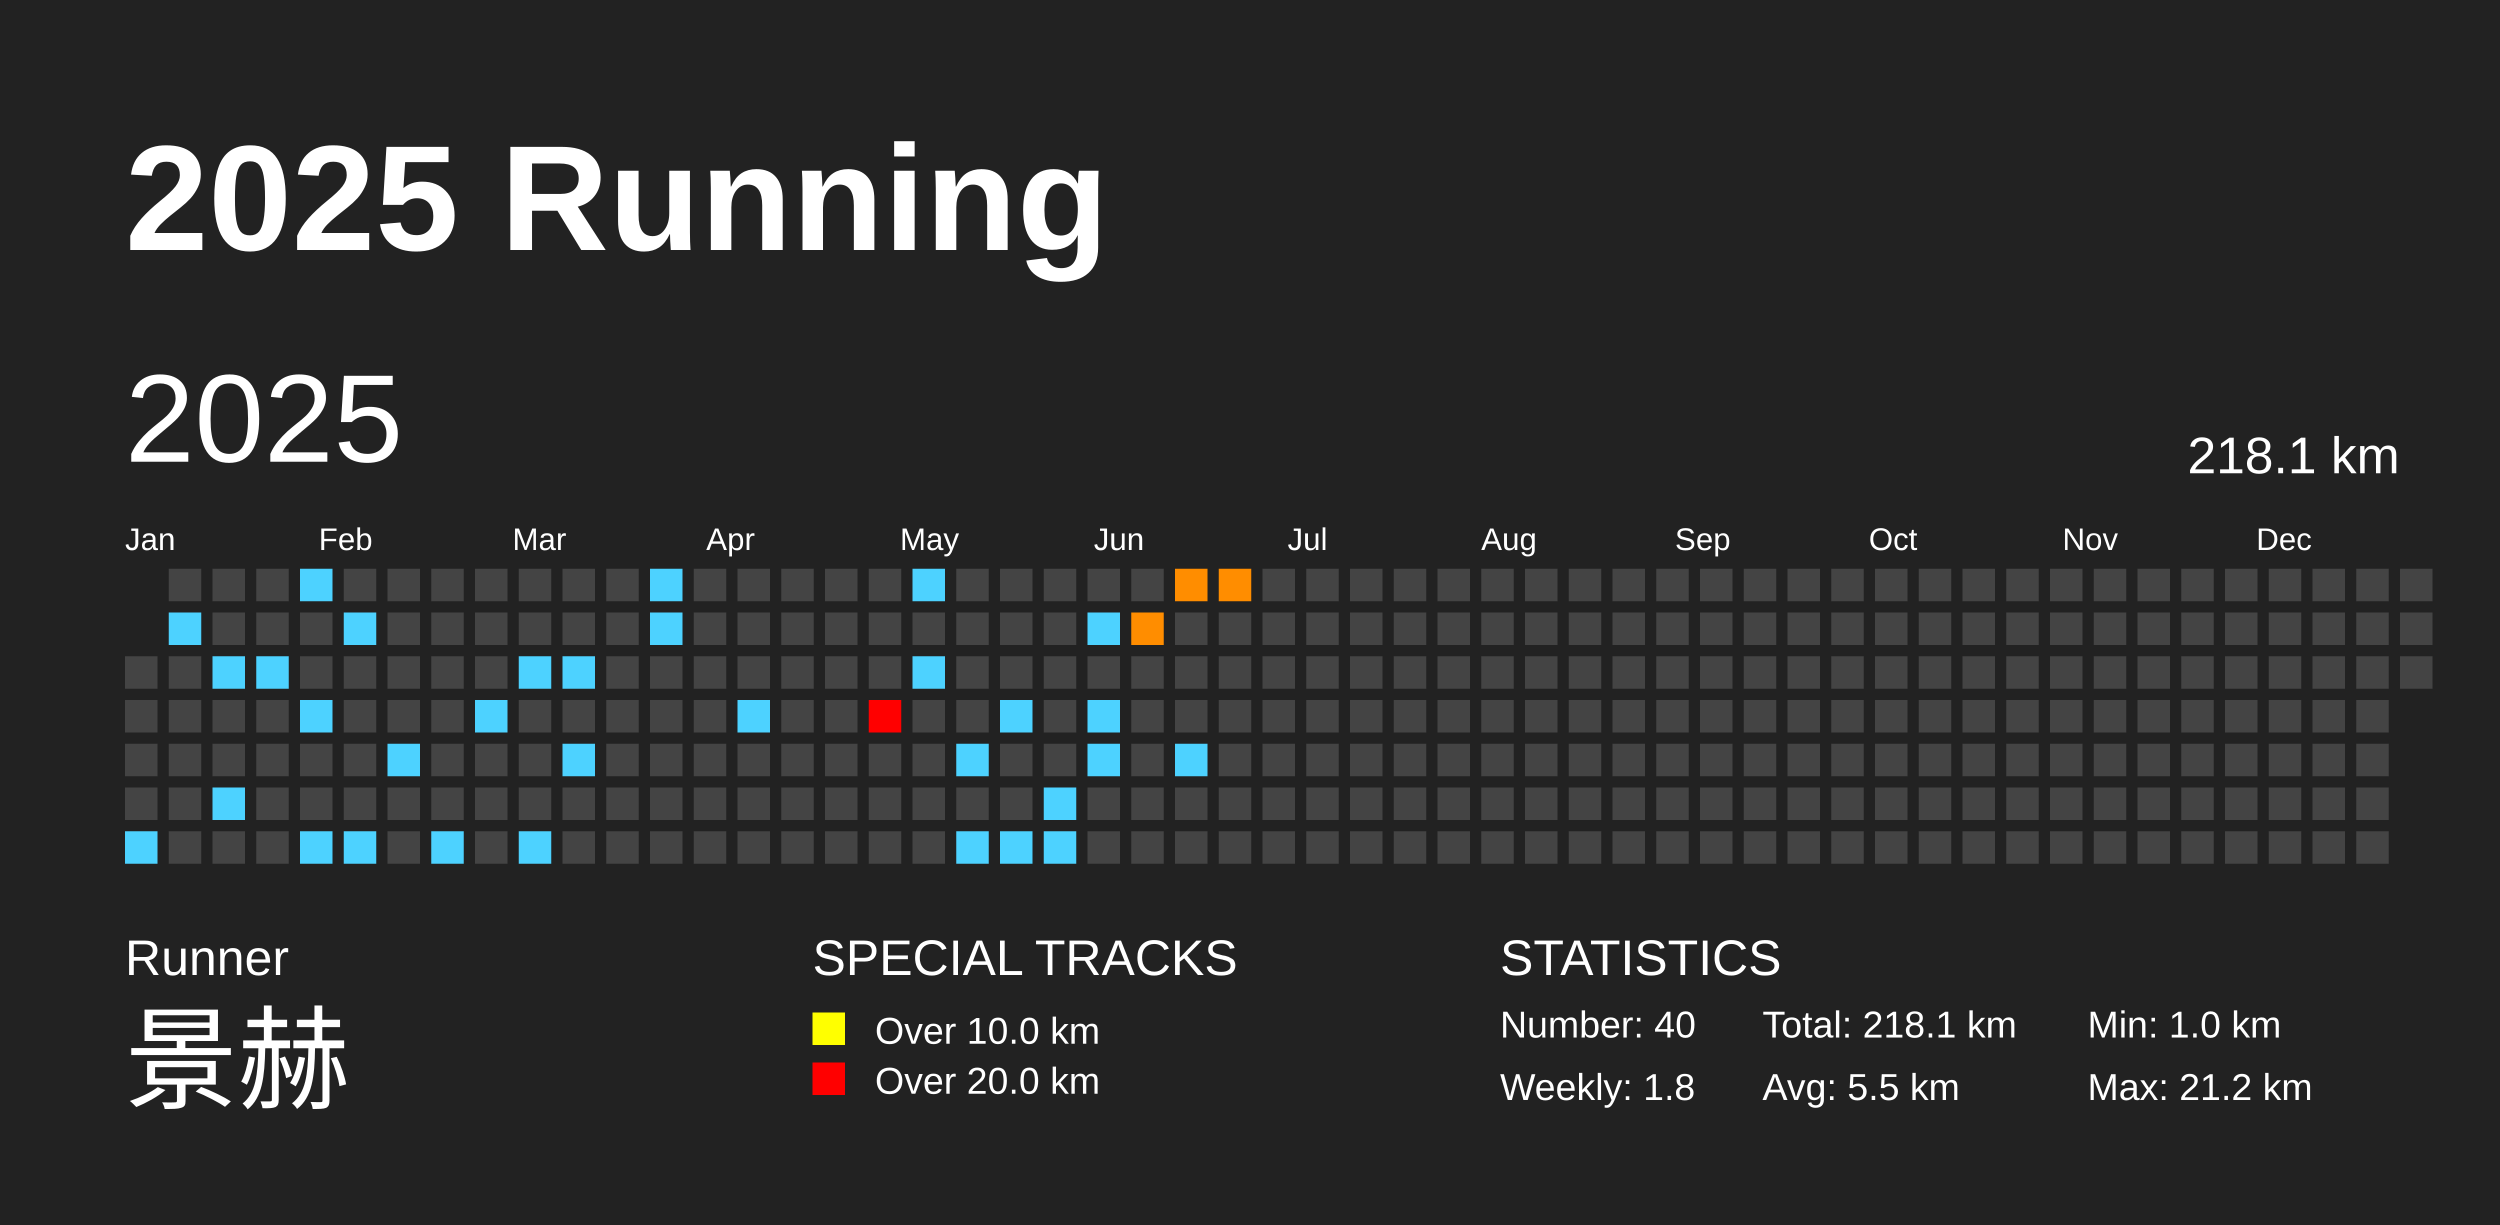
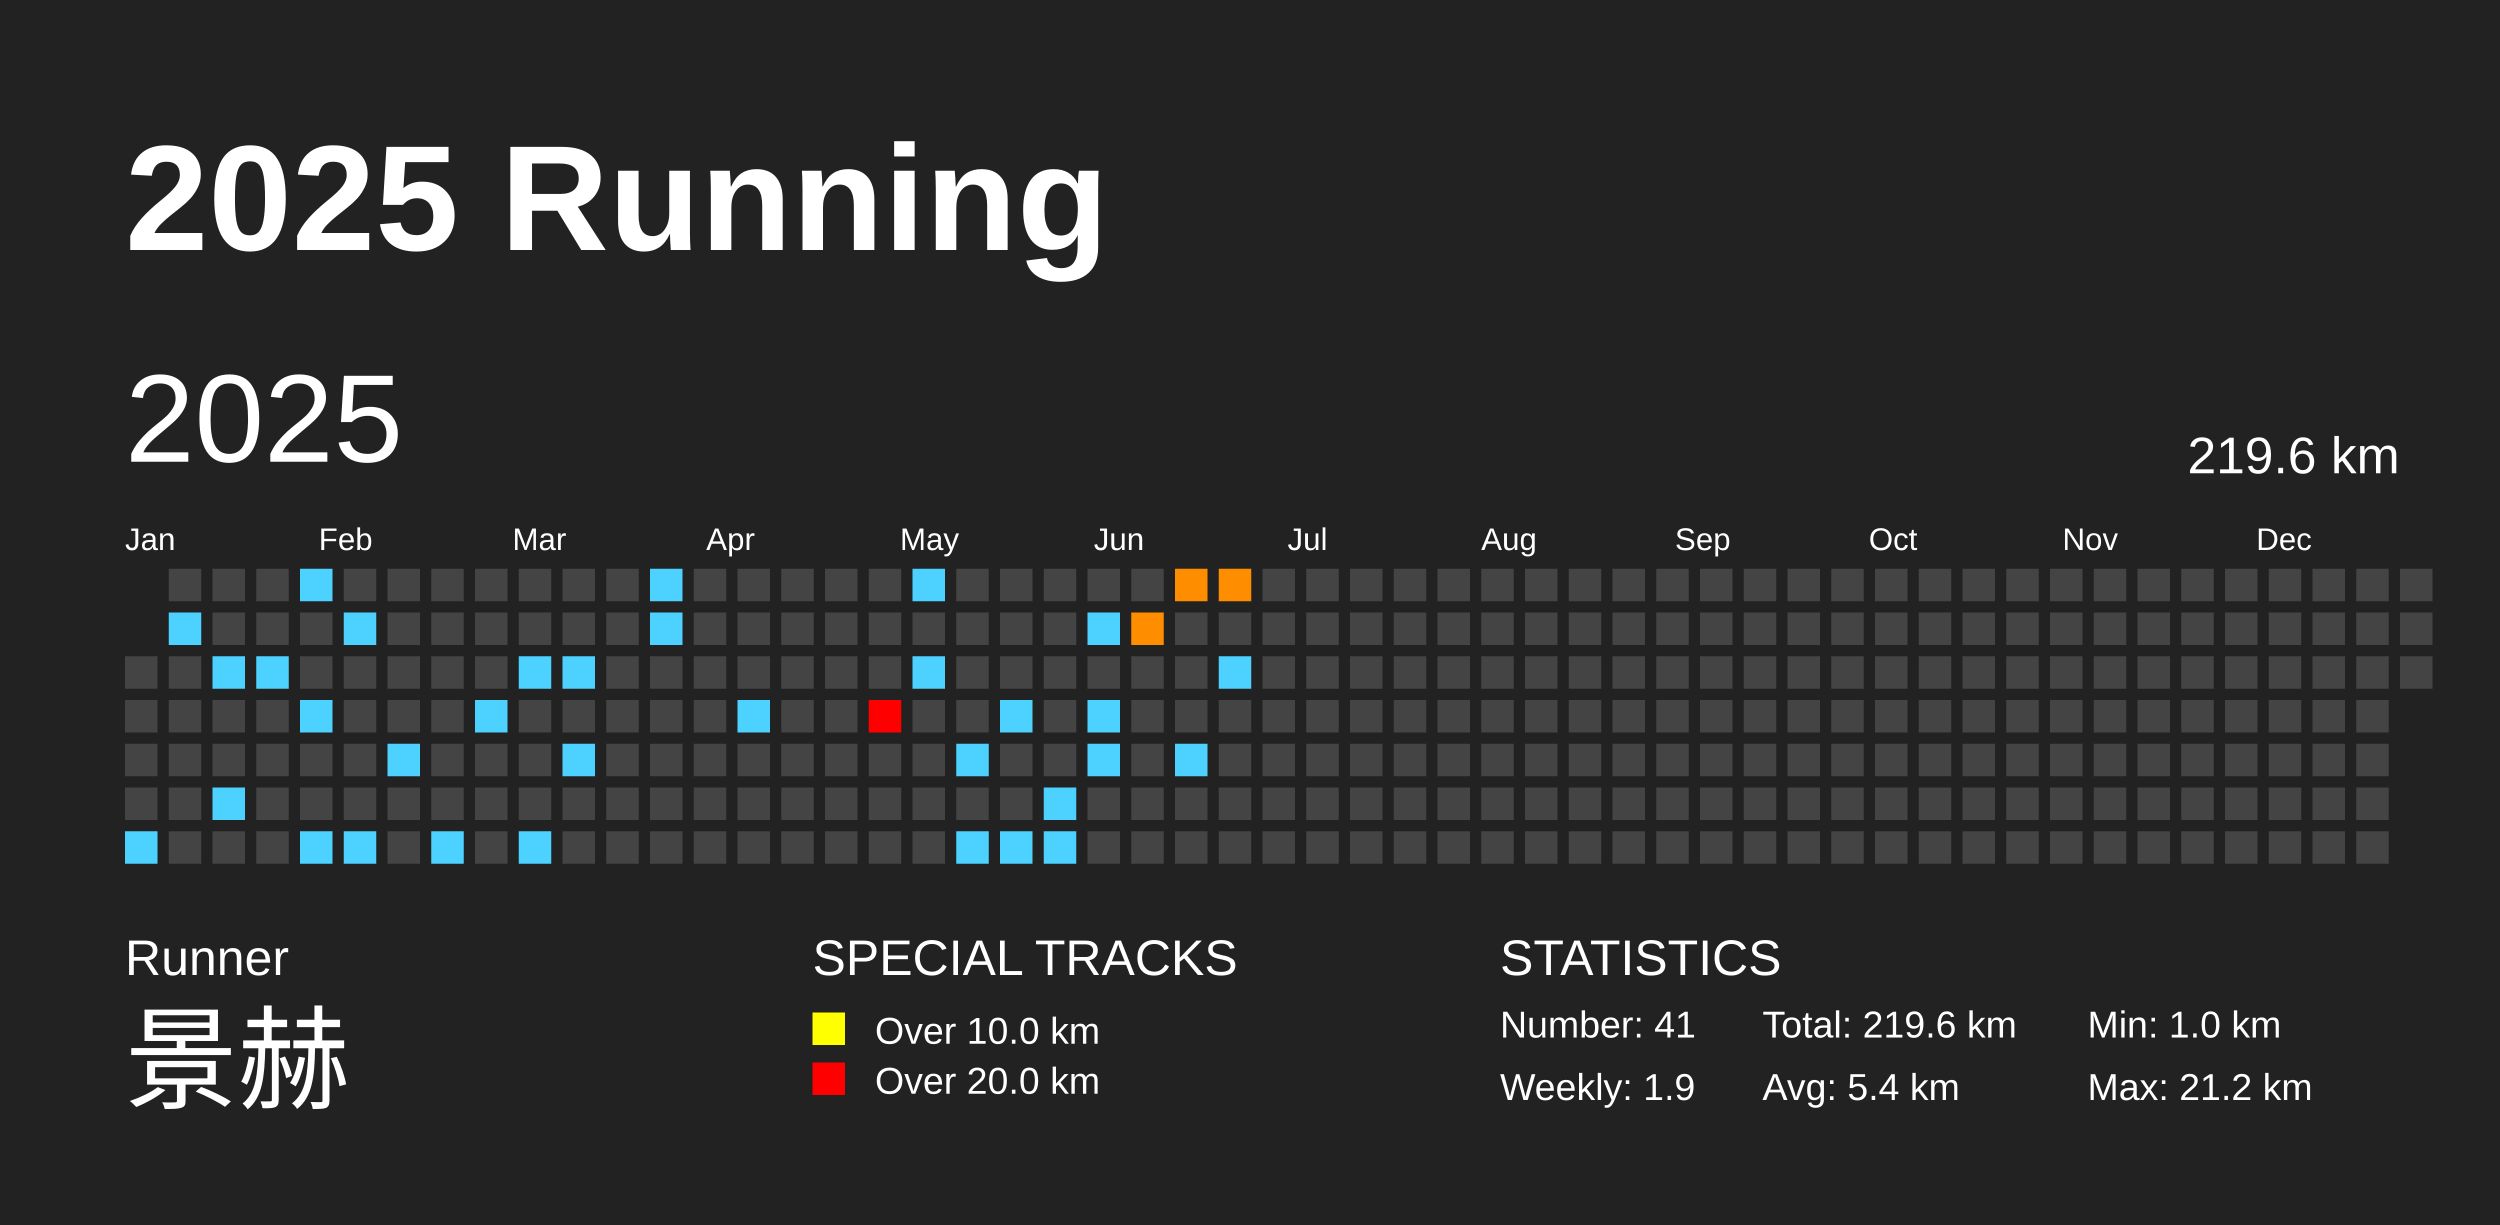
<svg xmlns="http://www.w3.org/2000/svg" baseProfile="full" height="98mm" version="1.1" viewBox="0,0,200,98" width="200mm">
  <defs />
  <rect fill="#222222" height="98" width="200" x="0" y="0" />
  <text fill="#FFFFFF" style="font-size:12px; font-family:Arial; font-weight:bold;" x="10" y="20">2025 Running</text>
  <text fill="#FFFFFF" style="font-size:4px; font-family:Arial" x="10" y="78">Runner</text>
  <text fill="#FFFFFF" style="font-size:9px; font-family:Arial" x="10" y="88">景赫</text>
  <text fill="#FFFFFF" style="font-size:4px; font-family:Arial" x="65" y="78">SPECIAL TRACKS</text>
  <rect fill="yellow" height="2.6" width="2.6" x="65" y="81" />
  <text fill="#FFFFFF" style="font-size:3px; font-family:Arial" x="70" y="83.5">Over 10.0 km</text>
  <rect fill="red" height="2.6" width="2.6" x="65" y="85" />
  <text fill="#FFFFFF" style="font-size:3px; font-family:Arial" x="70" y="87.5">Over 20.0 km</text>
  <text fill="#FFFFFF" style="font-size:4px; font-family:Arial" x="120" y="78">STATISTICS</text>
-   <text fill="#FFFFFF" style="font-size:3px; font-family:Arial" x="120" y="83">Number: 40</text>
-   <text fill="#FFFFFF" style="font-size:3px; font-family:Arial" x="120" y="88">Weekly: 1.8</text>
-   <text fill="#FFFFFF" style="font-size:3px; font-family:Arial" x="141" y="83">Total: 218.1 km</text>
-   <text fill="#FFFFFF" style="font-size:3px; font-family:Arial" x="141" y="88">Avg: 5.5 km</text>
+   <text fill="#FFFFFF" style="font-size:3px; font-family:Arial" x="120" y="83">Number: 41</text>
+   <text fill="#FFFFFF" style="font-size:3px; font-family:Arial" x="120" y="88">Weekly: 1.9</text>
+   <text fill="#FFFFFF" style="font-size:3px; font-family:Arial" x="141" y="83">Total: 219.6 km</text>
+   <text fill="#FFFFFF" style="font-size:3px; font-family:Arial" x="141" y="88">Avg: 5.4 km</text>
  <text fill="#FFFFFF" style="font-size:3px; font-family:Arial" x="167" y="83">Min: 1.0 km</text>
  <text fill="#FFFFFF" style="font-size:3px; font-family:Arial" x="167" y="88">Max: 21.2 km</text>
  <text dominant-baseline="hanging" fill="#FFFFFF" style="font-size:10.0px; font-family:Arial;" x="10" y="30">2025</text>
-   <text dominant-baseline="hanging" fill="#FFFFFF" style="font-size:4.125px; font-family:Arial;" x="175" y="35">218.1 km</text>
+   <text dominant-baseline="hanging" fill="#FFFFFF" style="font-size:4.125px; font-family:Arial;" x="175" y="35">219.6 km</text>
  <text fill="#FFFFFF" style="font-size:2.5px; font-family:Arial" x="10.0" y="44">Jan</text>
  <text fill="#FFFFFF" style="font-size:2.5px; font-family:Arial" x="25.5" y="44">Feb</text>
  <text fill="#FFFFFF" style="font-size:2.5px; font-family:Arial" x="41.0" y="44">Mar</text>
  <text fill="#FFFFFF" style="font-size:2.5px; font-family:Arial" x="56.5" y="44">Apr</text>
  <text fill="#FFFFFF" style="font-size:2.5px; font-family:Arial" x="72.0" y="44">May</text>
  <text fill="#FFFFFF" style="font-size:2.5px; font-family:Arial" x="87.5" y="44">Jun</text>
  <text fill="#FFFFFF" style="font-size:2.5px; font-family:Arial" x="103.0" y="44">Jul</text>
  <text fill="#FFFFFF" style="font-size:2.5px; font-family:Arial" x="118.5" y="44">Aug</text>
  <text fill="#FFFFFF" style="font-size:2.5px; font-family:Arial" x="134.0" y="44">Sep</text>
  <text fill="#FFFFFF" style="font-size:2.5px; font-family:Arial" x="149.5" y="44">Oct</text>
  <text fill="#FFFFFF" style="font-size:2.5px; font-family:Arial" x="165.0" y="44">Nov</text>
  <text fill="#FFFFFF" style="font-size:2.5px; font-family:Arial" x="180.5" y="44">Dec</text>
  <rect fill="#444444" height="2.6" width="2.6" x="10.0" y="52.5" />
  <rect fill="#444444" height="2.6" width="2.6" x="10.0" y="56.0" />
  <rect fill="#444444" height="2.6" width="2.6" x="10.0" y="59.5" />
  <rect fill="#444444" height="2.6" width="2.6" x="10.0" y="63.0" />
  <rect fill="#4dd2ff" height="2.6" width="2.6" x="10.0" y="66.5" />
  <rect fill="#444444" height="2.6" width="2.6" x="13.5" y="45.5" />
  <rect fill="#4dd2ff" height="2.6" width="2.6" x="13.5" y="49.0" />
  <rect fill="#444444" height="2.6" width="2.6" x="13.5" y="52.5" />
  <rect fill="#444444" height="2.6" width="2.6" x="13.5" y="56.0" />
  <rect fill="#444444" height="2.6" width="2.6" x="13.5" y="59.5" />
  <rect fill="#444444" height="2.6" width="2.6" x="13.5" y="63.0" />
  <rect fill="#444444" height="2.6" width="2.6" x="13.5" y="66.5" />
  <rect fill="#444444" height="2.6" width="2.6" x="17.0" y="45.5" />
  <rect fill="#444444" height="2.6" width="2.6" x="17.0" y="49.0" />
  <rect fill="#4dd2ff" height="2.6" width="2.6" x="17.0" y="52.5" />
  <rect fill="#444444" height="2.6" width="2.6" x="17.0" y="56.0" />
  <rect fill="#444444" height="2.6" width="2.6" x="17.0" y="59.5" />
  <rect fill="#4dd2ff" height="2.6" width="2.6" x="17.0" y="63.0" />
  <rect fill="#444444" height="2.6" width="2.6" x="17.0" y="66.5" />
  <rect fill="#444444" height="2.6" width="2.6" x="20.5" y="45.5" />
  <rect fill="#444444" height="2.6" width="2.6" x="20.5" y="49.0" />
  <rect fill="#4dd2ff" height="2.6" width="2.6" x="20.5" y="52.5" />
  <rect fill="#444444" height="2.6" width="2.6" x="20.5" y="56.0" />
  <rect fill="#444444" height="2.6" width="2.6" x="20.5" y="59.5" />
  <rect fill="#444444" height="2.6" width="2.6" x="20.5" y="63.0" />
  <rect fill="#444444" height="2.6" width="2.6" x="20.5" y="66.5" />
  <rect fill="#4dd2ff" height="2.6" width="2.6" x="24.0" y="45.5" />
  <rect fill="#444444" height="2.6" width="2.6" x="24.0" y="49.0" />
  <rect fill="#444444" height="2.6" width="2.6" x="24.0" y="52.5" />
  <rect fill="#4dd2ff" height="2.6" width="2.6" x="24.0" y="56.0" />
  <rect fill="#444444" height="2.6" width="2.6" x="24.0" y="59.5" />
  <rect fill="#444444" height="2.6" width="2.6" x="24.0" y="63.0" />
  <rect fill="#4dd2ff" height="2.6" width="2.6" x="24.0" y="66.5" />
  <rect fill="#444444" height="2.6" width="2.6" x="27.5" y="45.5" />
  <rect fill="#4dd2ff" height="2.6" width="2.6" x="27.5" y="49.0" />
  <rect fill="#444444" height="2.6" width="2.6" x="27.5" y="52.5" />
  <rect fill="#444444" height="2.6" width="2.6" x="27.5" y="56.0" />
  <rect fill="#444444" height="2.6" width="2.6" x="27.5" y="59.5" />
  <rect fill="#444444" height="2.6" width="2.6" x="27.5" y="63.0" />
  <rect fill="#4dd2ff" height="2.6" width="2.6" x="27.5" y="66.5" />
  <rect fill="#444444" height="2.6" width="2.6" x="31.0" y="45.5" />
  <rect fill="#444444" height="2.6" width="2.6" x="31.0" y="49.0" />
  <rect fill="#444444" height="2.6" width="2.6" x="31.0" y="52.5" />
  <rect fill="#444444" height="2.6" width="2.6" x="31.0" y="56.0" />
  <rect fill="#4dd2ff" height="2.6" width="2.6" x="31.0" y="59.5" />
  <rect fill="#444444" height="2.6" width="2.6" x="31.0" y="63.0" />
  <rect fill="#444444" height="2.6" width="2.6" x="31.0" y="66.5" />
  <rect fill="#444444" height="2.6" width="2.6" x="34.5" y="45.5" />
  <rect fill="#444444" height="2.6" width="2.6" x="34.5" y="49.0" />
  <rect fill="#444444" height="2.6" width="2.6" x="34.5" y="52.5" />
  <rect fill="#444444" height="2.6" width="2.6" x="34.5" y="56.0" />
  <rect fill="#444444" height="2.6" width="2.6" x="34.5" y="59.5" />
  <rect fill="#444444" height="2.6" width="2.6" x="34.5" y="63.0" />
  <rect fill="#4dd2ff" height="2.6" width="2.6" x="34.5" y="66.5" />
  <rect fill="#444444" height="2.6" width="2.6" x="38.0" y="45.5" />
  <rect fill="#444444" height="2.6" width="2.6" x="38.0" y="49.0" />
  <rect fill="#444444" height="2.6" width="2.6" x="38.0" y="52.5" />
  <rect fill="#4dd2ff" height="2.6" width="2.6" x="38.0" y="56.0" />
  <rect fill="#444444" height="2.6" width="2.6" x="38.0" y="59.5" />
  <rect fill="#444444" height="2.6" width="2.6" x="38.0" y="63.0" />
  <rect fill="#444444" height="2.6" width="2.6" x="38.0" y="66.5" />
  <rect fill="#444444" height="2.6" width="2.6" x="41.5" y="45.5" />
  <rect fill="#444444" height="2.6" width="2.6" x="41.5" y="49.0" />
  <rect fill="#4dd2ff" height="2.6" width="2.6" x="41.5" y="52.5" />
  <rect fill="#444444" height="2.6" width="2.6" x="41.5" y="56.0" />
  <rect fill="#444444" height="2.6" width="2.6" x="41.5" y="59.5" />
  <rect fill="#444444" height="2.6" width="2.6" x="41.5" y="63.0" />
  <rect fill="#4dd2ff" height="2.6" width="2.6" x="41.5" y="66.5" />
  <rect fill="#444444" height="2.6" width="2.6" x="45.0" y="45.5" />
  <rect fill="#444444" height="2.6" width="2.6" x="45.0" y="49.0" />
  <rect fill="#4dd2ff" height="2.6" width="2.6" x="45.0" y="52.5" />
  <rect fill="#444444" height="2.6" width="2.6" x="45.0" y="56.0" />
  <rect fill="#4dd2ff" height="2.6" width="2.6" x="45.0" y="59.5" />
  <rect fill="#444444" height="2.6" width="2.6" x="45.0" y="63.0" />
  <rect fill="#444444" height="2.6" width="2.6" x="45.0" y="66.5" />
  <rect fill="#444444" height="2.6" width="2.6" x="48.5" y="45.5" />
  <rect fill="#444444" height="2.6" width="2.6" x="48.5" y="49.0" />
  <rect fill="#444444" height="2.6" width="2.6" x="48.5" y="52.5" />
  <rect fill="#444444" height="2.6" width="2.6" x="48.5" y="56.0" />
  <rect fill="#444444" height="2.6" width="2.6" x="48.5" y="59.5" />
  <rect fill="#444444" height="2.6" width="2.6" x="48.5" y="63.0" />
  <rect fill="#444444" height="2.6" width="2.6" x="48.5" y="66.5" />
  <rect fill="#4dd2ff" height="2.6" width="2.6" x="52.0" y="45.5" />
  <rect fill="#4dd2ff" height="2.6" width="2.6" x="52.0" y="49.0" />
  <rect fill="#444444" height="2.6" width="2.6" x="52.0" y="52.5" />
  <rect fill="#444444" height="2.6" width="2.6" x="52.0" y="56.0" />
  <rect fill="#444444" height="2.6" width="2.6" x="52.0" y="59.5" />
  <rect fill="#444444" height="2.6" width="2.6" x="52.0" y="63.0" />
  <rect fill="#444444" height="2.6" width="2.6" x="52.0" y="66.5" />
  <rect fill="#444444" height="2.6" width="2.6" x="55.5" y="45.5" />
  <rect fill="#444444" height="2.6" width="2.6" x="55.5" y="49.0" />
  <rect fill="#444444" height="2.6" width="2.6" x="55.5" y="52.5" />
  <rect fill="#444444" height="2.6" width="2.6" x="55.5" y="56.0" />
  <rect fill="#444444" height="2.6" width="2.6" x="55.5" y="59.5" />
  <rect fill="#444444" height="2.6" width="2.6" x="55.5" y="63.0" />
  <rect fill="#444444" height="2.6" width="2.6" x="55.5" y="66.5" />
  <rect fill="#444444" height="2.6" width="2.6" x="59.0" y="45.5" />
  <rect fill="#444444" height="2.6" width="2.6" x="59.0" y="49.0" />
  <rect fill="#444444" height="2.6" width="2.6" x="59.0" y="52.5" />
  <rect fill="#4dd2ff" height="2.6" width="2.6" x="59.0" y="56.0" />
  <rect fill="#444444" height="2.6" width="2.6" x="59.0" y="59.5" />
  <rect fill="#444444" height="2.6" width="2.6" x="59.0" y="63.0" />
  <rect fill="#444444" height="2.6" width="2.6" x="59.0" y="66.5" />
  <rect fill="#444444" height="2.6" width="2.6" x="62.5" y="45.5" />
  <rect fill="#444444" height="2.6" width="2.6" x="62.5" y="49.0" />
  <rect fill="#444444" height="2.6" width="2.6" x="62.5" y="52.5" />
  <rect fill="#444444" height="2.6" width="2.6" x="62.5" y="56.0" />
  <rect fill="#444444" height="2.6" width="2.6" x="62.5" y="59.5" />
  <rect fill="#444444" height="2.6" width="2.6" x="62.5" y="63.0" />
  <rect fill="#444444" height="2.6" width="2.6" x="62.5" y="66.5" />
  <rect fill="#444444" height="2.6" width="2.6" x="66.0" y="45.5" />
  <rect fill="#444444" height="2.6" width="2.6" x="66.0" y="49.0" />
  <rect fill="#444444" height="2.6" width="2.6" x="66.0" y="52.5" />
  <rect fill="#444444" height="2.6" width="2.6" x="66.0" y="56.0" />
  <rect fill="#444444" height="2.6" width="2.6" x="66.0" y="59.5" />
  <rect fill="#444444" height="2.6" width="2.6" x="66.0" y="63.0" />
  <rect fill="#444444" height="2.6" width="2.6" x="66.0" y="66.5" />
  <rect fill="#444444" height="2.6" width="2.6" x="69.5" y="45.5" />
  <rect fill="#444444" height="2.6" width="2.6" x="69.5" y="49.0" />
  <rect fill="#444444" height="2.6" width="2.6" x="69.5" y="52.5" />
  <rect fill="red" height="2.6" width="2.6" x="69.5" y="56.0" />
  <rect fill="#444444" height="2.6" width="2.6" x="69.5" y="59.5" />
  <rect fill="#444444" height="2.6" width="2.6" x="69.5" y="63.0" />
  <rect fill="#444444" height="2.6" width="2.6" x="69.5" y="66.5" />
  <rect fill="#4dd2ff" height="2.6" width="2.6" x="73.0" y="45.5" />
  <rect fill="#444444" height="2.6" width="2.6" x="73.0" y="49.0" />
  <rect fill="#4dd2ff" height="2.6" width="2.6" x="73.0" y="52.5" />
  <rect fill="#444444" height="2.6" width="2.6" x="73.0" y="56.0" />
  <rect fill="#444444" height="2.6" width="2.6" x="73.0" y="59.5" />
  <rect fill="#444444" height="2.6" width="2.6" x="73.0" y="63.0" />
  <rect fill="#444444" height="2.6" width="2.6" x="73.0" y="66.5" />
  <rect fill="#444444" height="2.6" width="2.6" x="76.5" y="45.5" />
  <rect fill="#444444" height="2.6" width="2.6" x="76.5" y="49.0" />
  <rect fill="#444444" height="2.6" width="2.6" x="76.5" y="52.5" />
  <rect fill="#444444" height="2.6" width="2.6" x="76.5" y="56.0" />
  <rect fill="#4dd2ff" height="2.6" width="2.6" x="76.5" y="59.5" />
  <rect fill="#444444" height="2.6" width="2.6" x="76.5" y="63.0" />
  <rect fill="#4dd2ff" height="2.6" width="2.6" x="76.5" y="66.5" />
  <rect fill="#444444" height="2.6" width="2.6" x="80.0" y="45.5" />
  <rect fill="#444444" height="2.6" width="2.6" x="80.0" y="49.0" />
  <rect fill="#444444" height="2.6" width="2.6" x="80.0" y="52.5" />
  <rect fill="#4dd2ff" height="2.6" width="2.6" x="80.0" y="56.0" />
  <rect fill="#444444" height="2.6" width="2.6" x="80.0" y="59.5" />
  <rect fill="#444444" height="2.6" width="2.6" x="80.0" y="63.0" />
  <rect fill="#4dd2ff" height="2.6" width="2.6" x="80.0" y="66.5" />
  <rect fill="#444444" height="2.6" width="2.6" x="83.5" y="45.5" />
  <rect fill="#444444" height="2.6" width="2.6" x="83.5" y="49.0" />
  <rect fill="#444444" height="2.6" width="2.6" x="83.5" y="52.5" />
  <rect fill="#444444" height="2.6" width="2.6" x="83.5" y="56.0" />
  <rect fill="#444444" height="2.6" width="2.6" x="83.5" y="59.5" />
  <rect fill="#4dd2ff" height="2.6" width="2.6" x="83.5" y="63.0" />
  <rect fill="#4dd2ff" height="2.6" width="2.6" x="83.5" y="66.5" />
  <rect fill="#444444" height="2.6" width="2.6" x="87.0" y="45.5" />
  <rect fill="#4dd2ff" height="2.6" width="2.6" x="87.0" y="49.0" />
  <rect fill="#444444" height="2.6" width="2.6" x="87.0" y="52.5" />
  <rect fill="#4dd2ff" height="2.6" width="2.6" x="87.0" y="56.0" />
  <rect fill="#4dd2ff" height="2.6" width="2.6" x="87.0" y="59.5" />
  <rect fill="#444444" height="2.6" width="2.6" x="87.0" y="63.0" />
  <rect fill="#444444" height="2.6" width="2.6" x="87.0" y="66.5" />
  <rect fill="#444444" height="2.6" width="2.6" x="90.5" y="45.5" />
  <rect fill="#ff8d00" height="2.6" width="2.6" x="90.5" y="49.0" />
  <rect fill="#444444" height="2.6" width="2.6" x="90.5" y="52.5" />
  <rect fill="#444444" height="2.6" width="2.6" x="90.5" y="56.0" />
  <rect fill="#444444" height="2.6" width="2.6" x="90.5" y="59.5" />
  <rect fill="#444444" height="2.6" width="2.6" x="90.5" y="63.0" />
  <rect fill="#444444" height="2.6" width="2.6" x="90.5" y="66.5" />
  <rect fill="#ff8d00" height="2.6" width="2.6" x="94.0" y="45.5" />
  <rect fill="#444444" height="2.6" width="2.6" x="94.0" y="49.0" />
  <rect fill="#444444" height="2.6" width="2.6" x="94.0" y="52.5" />
  <rect fill="#444444" height="2.6" width="2.6" x="94.0" y="56.0" />
  <rect fill="#4dd2ff" height="2.6" width="2.6" x="94.0" y="59.5" />
  <rect fill="#444444" height="2.6" width="2.6" x="94.0" y="63.0" />
  <rect fill="#444444" height="2.6" width="2.6" x="94.0" y="66.5" />
  <rect fill="#ff8d00" height="2.6" width="2.6" x="97.5" y="45.5" />
  <rect fill="#444444" height="2.6" width="2.6" x="97.5" y="49.0" />
-   <rect fill="#444444" height="2.6" width="2.6" x="97.5" y="52.5" />
+   <rect fill="#4dd2ff" height="2.6" width="2.6" x="97.5" y="52.5" />
  <rect fill="#444444" height="2.6" width="2.6" x="97.5" y="56.0" />
  <rect fill="#444444" height="2.6" width="2.6" x="97.5" y="59.5" />
  <rect fill="#444444" height="2.6" width="2.6" x="97.5" y="63.0" />
  <rect fill="#444444" height="2.6" width="2.6" x="97.5" y="66.5" />
  <rect fill="#444444" height="2.6" width="2.6" x="101.0" y="45.5" />
  <rect fill="#444444" height="2.6" width="2.6" x="101.0" y="49.0" />
  <rect fill="#444444" height="2.6" width="2.6" x="101.0" y="52.5" />
  <rect fill="#444444" height="2.6" width="2.6" x="101.0" y="56.0" />
  <rect fill="#444444" height="2.6" width="2.6" x="101.0" y="59.5" />
  <rect fill="#444444" height="2.6" width="2.6" x="101.0" y="63.0" />
  <rect fill="#444444" height="2.6" width="2.6" x="101.0" y="66.5" />
  <rect fill="#444444" height="2.6" width="2.6" x="104.5" y="45.5" />
  <rect fill="#444444" height="2.6" width="2.6" x="104.5" y="49.0" />
  <rect fill="#444444" height="2.6" width="2.6" x="104.5" y="52.5" />
  <rect fill="#444444" height="2.6" width="2.6" x="104.5" y="56.0" />
  <rect fill="#444444" height="2.6" width="2.6" x="104.5" y="59.5" />
  <rect fill="#444444" height="2.6" width="2.6" x="104.5" y="63.0" />
  <rect fill="#444444" height="2.6" width="2.6" x="104.5" y="66.5" />
  <rect fill="#444444" height="2.6" width="2.6" x="108.0" y="45.5" />
  <rect fill="#444444" height="2.6" width="2.6" x="108.0" y="49.0" />
  <rect fill="#444444" height="2.6" width="2.6" x="108.0" y="52.5" />
  <rect fill="#444444" height="2.6" width="2.6" x="108.0" y="56.0" />
  <rect fill="#444444" height="2.6" width="2.6" x="108.0" y="59.5" />
  <rect fill="#444444" height="2.6" width="2.6" x="108.0" y="63.0" />
  <rect fill="#444444" height="2.6" width="2.6" x="108.0" y="66.5" />
  <rect fill="#444444" height="2.6" width="2.6" x="111.5" y="45.5" />
  <rect fill="#444444" height="2.6" width="2.6" x="111.5" y="49.0" />
  <rect fill="#444444" height="2.6" width="2.6" x="111.5" y="52.5" />
  <rect fill="#444444" height="2.6" width="2.6" x="111.5" y="56.0" />
  <rect fill="#444444" height="2.6" width="2.6" x="111.5" y="59.5" />
  <rect fill="#444444" height="2.6" width="2.6" x="111.5" y="63.0" />
  <rect fill="#444444" height="2.6" width="2.6" x="111.5" y="66.5" />
  <rect fill="#444444" height="2.6" width="2.6" x="115.0" y="45.5" />
  <rect fill="#444444" height="2.6" width="2.6" x="115.0" y="49.0" />
  <rect fill="#444444" height="2.6" width="2.6" x="115.0" y="52.5" />
  <rect fill="#444444" height="2.6" width="2.6" x="115.0" y="56.0" />
  <rect fill="#444444" height="2.6" width="2.6" x="115.0" y="59.5" />
  <rect fill="#444444" height="2.6" width="2.6" x="115.0" y="63.0" />
  <rect fill="#444444" height="2.6" width="2.6" x="115.0" y="66.5" />
  <rect fill="#444444" height="2.6" width="2.6" x="118.5" y="45.5" />
  <rect fill="#444444" height="2.6" width="2.6" x="118.5" y="49.0" />
  <rect fill="#444444" height="2.6" width="2.6" x="118.5" y="52.5" />
  <rect fill="#444444" height="2.6" width="2.6" x="118.5" y="56.0" />
  <rect fill="#444444" height="2.6" width="2.6" x="118.5" y="59.5" />
  <rect fill="#444444" height="2.6" width="2.6" x="118.5" y="63.0" />
  <rect fill="#444444" height="2.6" width="2.6" x="118.5" y="66.5" />
  <rect fill="#444444" height="2.6" width="2.6" x="122.0" y="45.5" />
  <rect fill="#444444" height="2.6" width="2.6" x="122.0" y="49.0" />
  <rect fill="#444444" height="2.6" width="2.6" x="122.0" y="52.5" />
  <rect fill="#444444" height="2.6" width="2.6" x="122.0" y="56.0" />
  <rect fill="#444444" height="2.6" width="2.6" x="122.0" y="59.5" />
  <rect fill="#444444" height="2.6" width="2.6" x="122.0" y="63.0" />
  <rect fill="#444444" height="2.6" width="2.6" x="122.0" y="66.5" />
  <rect fill="#444444" height="2.6" width="2.6" x="125.5" y="45.5" />
  <rect fill="#444444" height="2.6" width="2.6" x="125.5" y="49.0" />
  <rect fill="#444444" height="2.6" width="2.6" x="125.5" y="52.5" />
  <rect fill="#444444" height="2.6" width="2.6" x="125.5" y="56.0" />
  <rect fill="#444444" height="2.6" width="2.6" x="125.5" y="59.5" />
  <rect fill="#444444" height="2.6" width="2.6" x="125.5" y="63.0" />
  <rect fill="#444444" height="2.6" width="2.6" x="125.5" y="66.5" />
  <rect fill="#444444" height="2.6" width="2.6" x="129.0" y="45.5" />
  <rect fill="#444444" height="2.6" width="2.6" x="129.0" y="49.0" />
  <rect fill="#444444" height="2.6" width="2.6" x="129.0" y="52.5" />
  <rect fill="#444444" height="2.6" width="2.6" x="129.0" y="56.0" />
  <rect fill="#444444" height="2.6" width="2.6" x="129.0" y="59.5" />
  <rect fill="#444444" height="2.6" width="2.6" x="129.0" y="63.0" />
  <rect fill="#444444" height="2.6" width="2.6" x="129.0" y="66.5" />
  <rect fill="#444444" height="2.6" width="2.6" x="132.5" y="45.5" />
  <rect fill="#444444" height="2.6" width="2.6" x="132.5" y="49.0" />
  <rect fill="#444444" height="2.6" width="2.6" x="132.5" y="52.5" />
  <rect fill="#444444" height="2.6" width="2.6" x="132.5" y="56.0" />
  <rect fill="#444444" height="2.6" width="2.6" x="132.5" y="59.5" />
  <rect fill="#444444" height="2.6" width="2.6" x="132.5" y="63.0" />
  <rect fill="#444444" height="2.6" width="2.6" x="132.5" y="66.5" />
  <rect fill="#444444" height="2.6" width="2.6" x="136.0" y="45.5" />
  <rect fill="#444444" height="2.6" width="2.6" x="136.0" y="49.0" />
  <rect fill="#444444" height="2.6" width="2.6" x="136.0" y="52.5" />
  <rect fill="#444444" height="2.6" width="2.6" x="136.0" y="56.0" />
  <rect fill="#444444" height="2.6" width="2.6" x="136.0" y="59.5" />
  <rect fill="#444444" height="2.6" width="2.6" x="136.0" y="63.0" />
  <rect fill="#444444" height="2.6" width="2.6" x="136.0" y="66.5" />
  <rect fill="#444444" height="2.6" width="2.6" x="139.5" y="45.5" />
  <rect fill="#444444" height="2.6" width="2.6" x="139.5" y="49.0" />
  <rect fill="#444444" height="2.6" width="2.6" x="139.5" y="52.5" />
  <rect fill="#444444" height="2.6" width="2.6" x="139.5" y="56.0" />
  <rect fill="#444444" height="2.6" width="2.6" x="139.5" y="59.5" />
  <rect fill="#444444" height="2.6" width="2.6" x="139.5" y="63.0" />
  <rect fill="#444444" height="2.6" width="2.6" x="139.5" y="66.5" />
  <rect fill="#444444" height="2.6" width="2.6" x="143.0" y="45.5" />
  <rect fill="#444444" height="2.6" width="2.6" x="143.0" y="49.0" />
  <rect fill="#444444" height="2.6" width="2.6" x="143.0" y="52.5" />
  <rect fill="#444444" height="2.6" width="2.6" x="143.0" y="56.0" />
  <rect fill="#444444" height="2.6" width="2.6" x="143.0" y="59.5" />
  <rect fill="#444444" height="2.6" width="2.6" x="143.0" y="63.0" />
  <rect fill="#444444" height="2.6" width="2.6" x="143.0" y="66.5" />
  <rect fill="#444444" height="2.6" width="2.6" x="146.5" y="45.5" />
  <rect fill="#444444" height="2.6" width="2.6" x="146.5" y="49.0" />
  <rect fill="#444444" height="2.6" width="2.6" x="146.5" y="52.5" />
  <rect fill="#444444" height="2.6" width="2.6" x="146.5" y="56.0" />
  <rect fill="#444444" height="2.6" width="2.6" x="146.5" y="59.5" />
  <rect fill="#444444" height="2.6" width="2.6" x="146.5" y="63.0" />
  <rect fill="#444444" height="2.6" width="2.6" x="146.5" y="66.5" />
  <rect fill="#444444" height="2.6" width="2.6" x="150.0" y="45.5" />
  <rect fill="#444444" height="2.6" width="2.6" x="150.0" y="49.0" />
  <rect fill="#444444" height="2.6" width="2.6" x="150.0" y="52.5" />
  <rect fill="#444444" height="2.6" width="2.6" x="150.0" y="56.0" />
  <rect fill="#444444" height="2.6" width="2.6" x="150.0" y="59.5" />
  <rect fill="#444444" height="2.6" width="2.6" x="150.0" y="63.0" />
  <rect fill="#444444" height="2.6" width="2.6" x="150.0" y="66.5" />
  <rect fill="#444444" height="2.6" width="2.6" x="153.5" y="45.5" />
  <rect fill="#444444" height="2.6" width="2.6" x="153.5" y="49.0" />
  <rect fill="#444444" height="2.6" width="2.6" x="153.5" y="52.5" />
  <rect fill="#444444" height="2.6" width="2.6" x="153.5" y="56.0" />
  <rect fill="#444444" height="2.6" width="2.6" x="153.5" y="59.5" />
  <rect fill="#444444" height="2.6" width="2.6" x="153.5" y="63.0" />
  <rect fill="#444444" height="2.6" width="2.6" x="153.5" y="66.5" />
  <rect fill="#444444" height="2.6" width="2.6" x="157.0" y="45.5" />
  <rect fill="#444444" height="2.6" width="2.6" x="157.0" y="49.0" />
  <rect fill="#444444" height="2.6" width="2.6" x="157.0" y="52.5" />
  <rect fill="#444444" height="2.6" width="2.6" x="157.0" y="56.0" />
  <rect fill="#444444" height="2.6" width="2.6" x="157.0" y="59.5" />
  <rect fill="#444444" height="2.6" width="2.6" x="157.0" y="63.0" />
  <rect fill="#444444" height="2.6" width="2.6" x="157.0" y="66.5" />
  <rect fill="#444444" height="2.6" width="2.6" x="160.5" y="45.5" />
  <rect fill="#444444" height="2.6" width="2.6" x="160.5" y="49.0" />
  <rect fill="#444444" height="2.6" width="2.6" x="160.5" y="52.5" />
  <rect fill="#444444" height="2.6" width="2.6" x="160.5" y="56.0" />
  <rect fill="#444444" height="2.6" width="2.6" x="160.5" y="59.5" />
  <rect fill="#444444" height="2.6" width="2.6" x="160.5" y="63.0" />
  <rect fill="#444444" height="2.6" width="2.6" x="160.5" y="66.5" />
  <rect fill="#444444" height="2.6" width="2.6" x="164.0" y="45.5" />
  <rect fill="#444444" height="2.6" width="2.6" x="164.0" y="49.0" />
  <rect fill="#444444" height="2.6" width="2.6" x="164.0" y="52.5" />
  <rect fill="#444444" height="2.6" width="2.6" x="164.0" y="56.0" />
  <rect fill="#444444" height="2.6" width="2.6" x="164.0" y="59.5" />
  <rect fill="#444444" height="2.6" width="2.6" x="164.0" y="63.0" />
  <rect fill="#444444" height="2.6" width="2.6" x="164.0" y="66.5" />
  <rect fill="#444444" height="2.6" width="2.6" x="167.5" y="45.5" />
  <rect fill="#444444" height="2.6" width="2.6" x="167.5" y="49.0" />
  <rect fill="#444444" height="2.6" width="2.6" x="167.5" y="52.5" />
  <rect fill="#444444" height="2.6" width="2.6" x="167.5" y="56.0" />
  <rect fill="#444444" height="2.6" width="2.6" x="167.5" y="59.5" />
  <rect fill="#444444" height="2.6" width="2.6" x="167.5" y="63.0" />
  <rect fill="#444444" height="2.6" width="2.6" x="167.5" y="66.5" />
  <rect fill="#444444" height="2.6" width="2.6" x="171.0" y="45.5" />
  <rect fill="#444444" height="2.6" width="2.6" x="171.0" y="49.0" />
  <rect fill="#444444" height="2.6" width="2.6" x="171.0" y="52.5" />
  <rect fill="#444444" height="2.6" width="2.6" x="171.0" y="56.0" />
  <rect fill="#444444" height="2.6" width="2.6" x="171.0" y="59.5" />
  <rect fill="#444444" height="2.6" width="2.6" x="171.0" y="63.0" />
  <rect fill="#444444" height="2.6" width="2.6" x="171.0" y="66.5" />
  <rect fill="#444444" height="2.6" width="2.6" x="174.5" y="45.5" />
  <rect fill="#444444" height="2.6" width="2.6" x="174.5" y="49.0" />
  <rect fill="#444444" height="2.6" width="2.6" x="174.5" y="52.5" />
  <rect fill="#444444" height="2.6" width="2.6" x="174.5" y="56.0" />
  <rect fill="#444444" height="2.6" width="2.6" x="174.5" y="59.5" />
  <rect fill="#444444" height="2.6" width="2.6" x="174.5" y="63.0" />
  <rect fill="#444444" height="2.6" width="2.6" x="174.5" y="66.5" />
  <rect fill="#444444" height="2.6" width="2.6" x="178.0" y="45.5" />
  <rect fill="#444444" height="2.6" width="2.6" x="178.0" y="49.0" />
  <rect fill="#444444" height="2.6" width="2.6" x="178.0" y="52.5" />
  <rect fill="#444444" height="2.6" width="2.6" x="178.0" y="56.0" />
  <rect fill="#444444" height="2.6" width="2.6" x="178.0" y="59.5" />
  <rect fill="#444444" height="2.6" width="2.6" x="178.0" y="63.0" />
  <rect fill="#444444" height="2.6" width="2.6" x="178.0" y="66.5" />
  <rect fill="#444444" height="2.6" width="2.6" x="181.5" y="45.5" />
  <rect fill="#444444" height="2.6" width="2.6" x="181.5" y="49.0" />
  <rect fill="#444444" height="2.6" width="2.6" x="181.5" y="52.5" />
  <rect fill="#444444" height="2.6" width="2.6" x="181.5" y="56.0" />
  <rect fill="#444444" height="2.6" width="2.6" x="181.5" y="59.5" />
  <rect fill="#444444" height="2.6" width="2.6" x="181.5" y="63.0" />
  <rect fill="#444444" height="2.6" width="2.6" x="181.5" y="66.5" />
  <rect fill="#444444" height="2.6" width="2.6" x="185.0" y="45.5" />
  <rect fill="#444444" height="2.6" width="2.6" x="185.0" y="49.0" />
  <rect fill="#444444" height="2.6" width="2.6" x="185.0" y="52.5" />
  <rect fill="#444444" height="2.6" width="2.6" x="185.0" y="56.0" />
  <rect fill="#444444" height="2.6" width="2.6" x="185.0" y="59.5" />
  <rect fill="#444444" height="2.6" width="2.6" x="185.0" y="63.0" />
  <rect fill="#444444" height="2.6" width="2.6" x="185.0" y="66.5" />
  <rect fill="#444444" height="2.6" width="2.6" x="188.5" y="45.5" />
  <rect fill="#444444" height="2.6" width="2.6" x="188.5" y="49.0" />
  <rect fill="#444444" height="2.6" width="2.6" x="188.5" y="52.5" />
  <rect fill="#444444" height="2.6" width="2.6" x="188.5" y="56.0" />
  <rect fill="#444444" height="2.6" width="2.6" x="188.5" y="59.5" />
  <rect fill="#444444" height="2.6" width="2.6" x="188.5" y="63.0" />
  <rect fill="#444444" height="2.6" width="2.6" x="188.5" y="66.5" />
  <rect fill="#444444" height="2.6" width="2.6" x="192.0" y="45.5" />
  <rect fill="#444444" height="2.6" width="2.6" x="192.0" y="49.0" />
  <rect fill="#444444" height="2.6" width="2.6" x="192.0" y="52.5" />
</svg>
